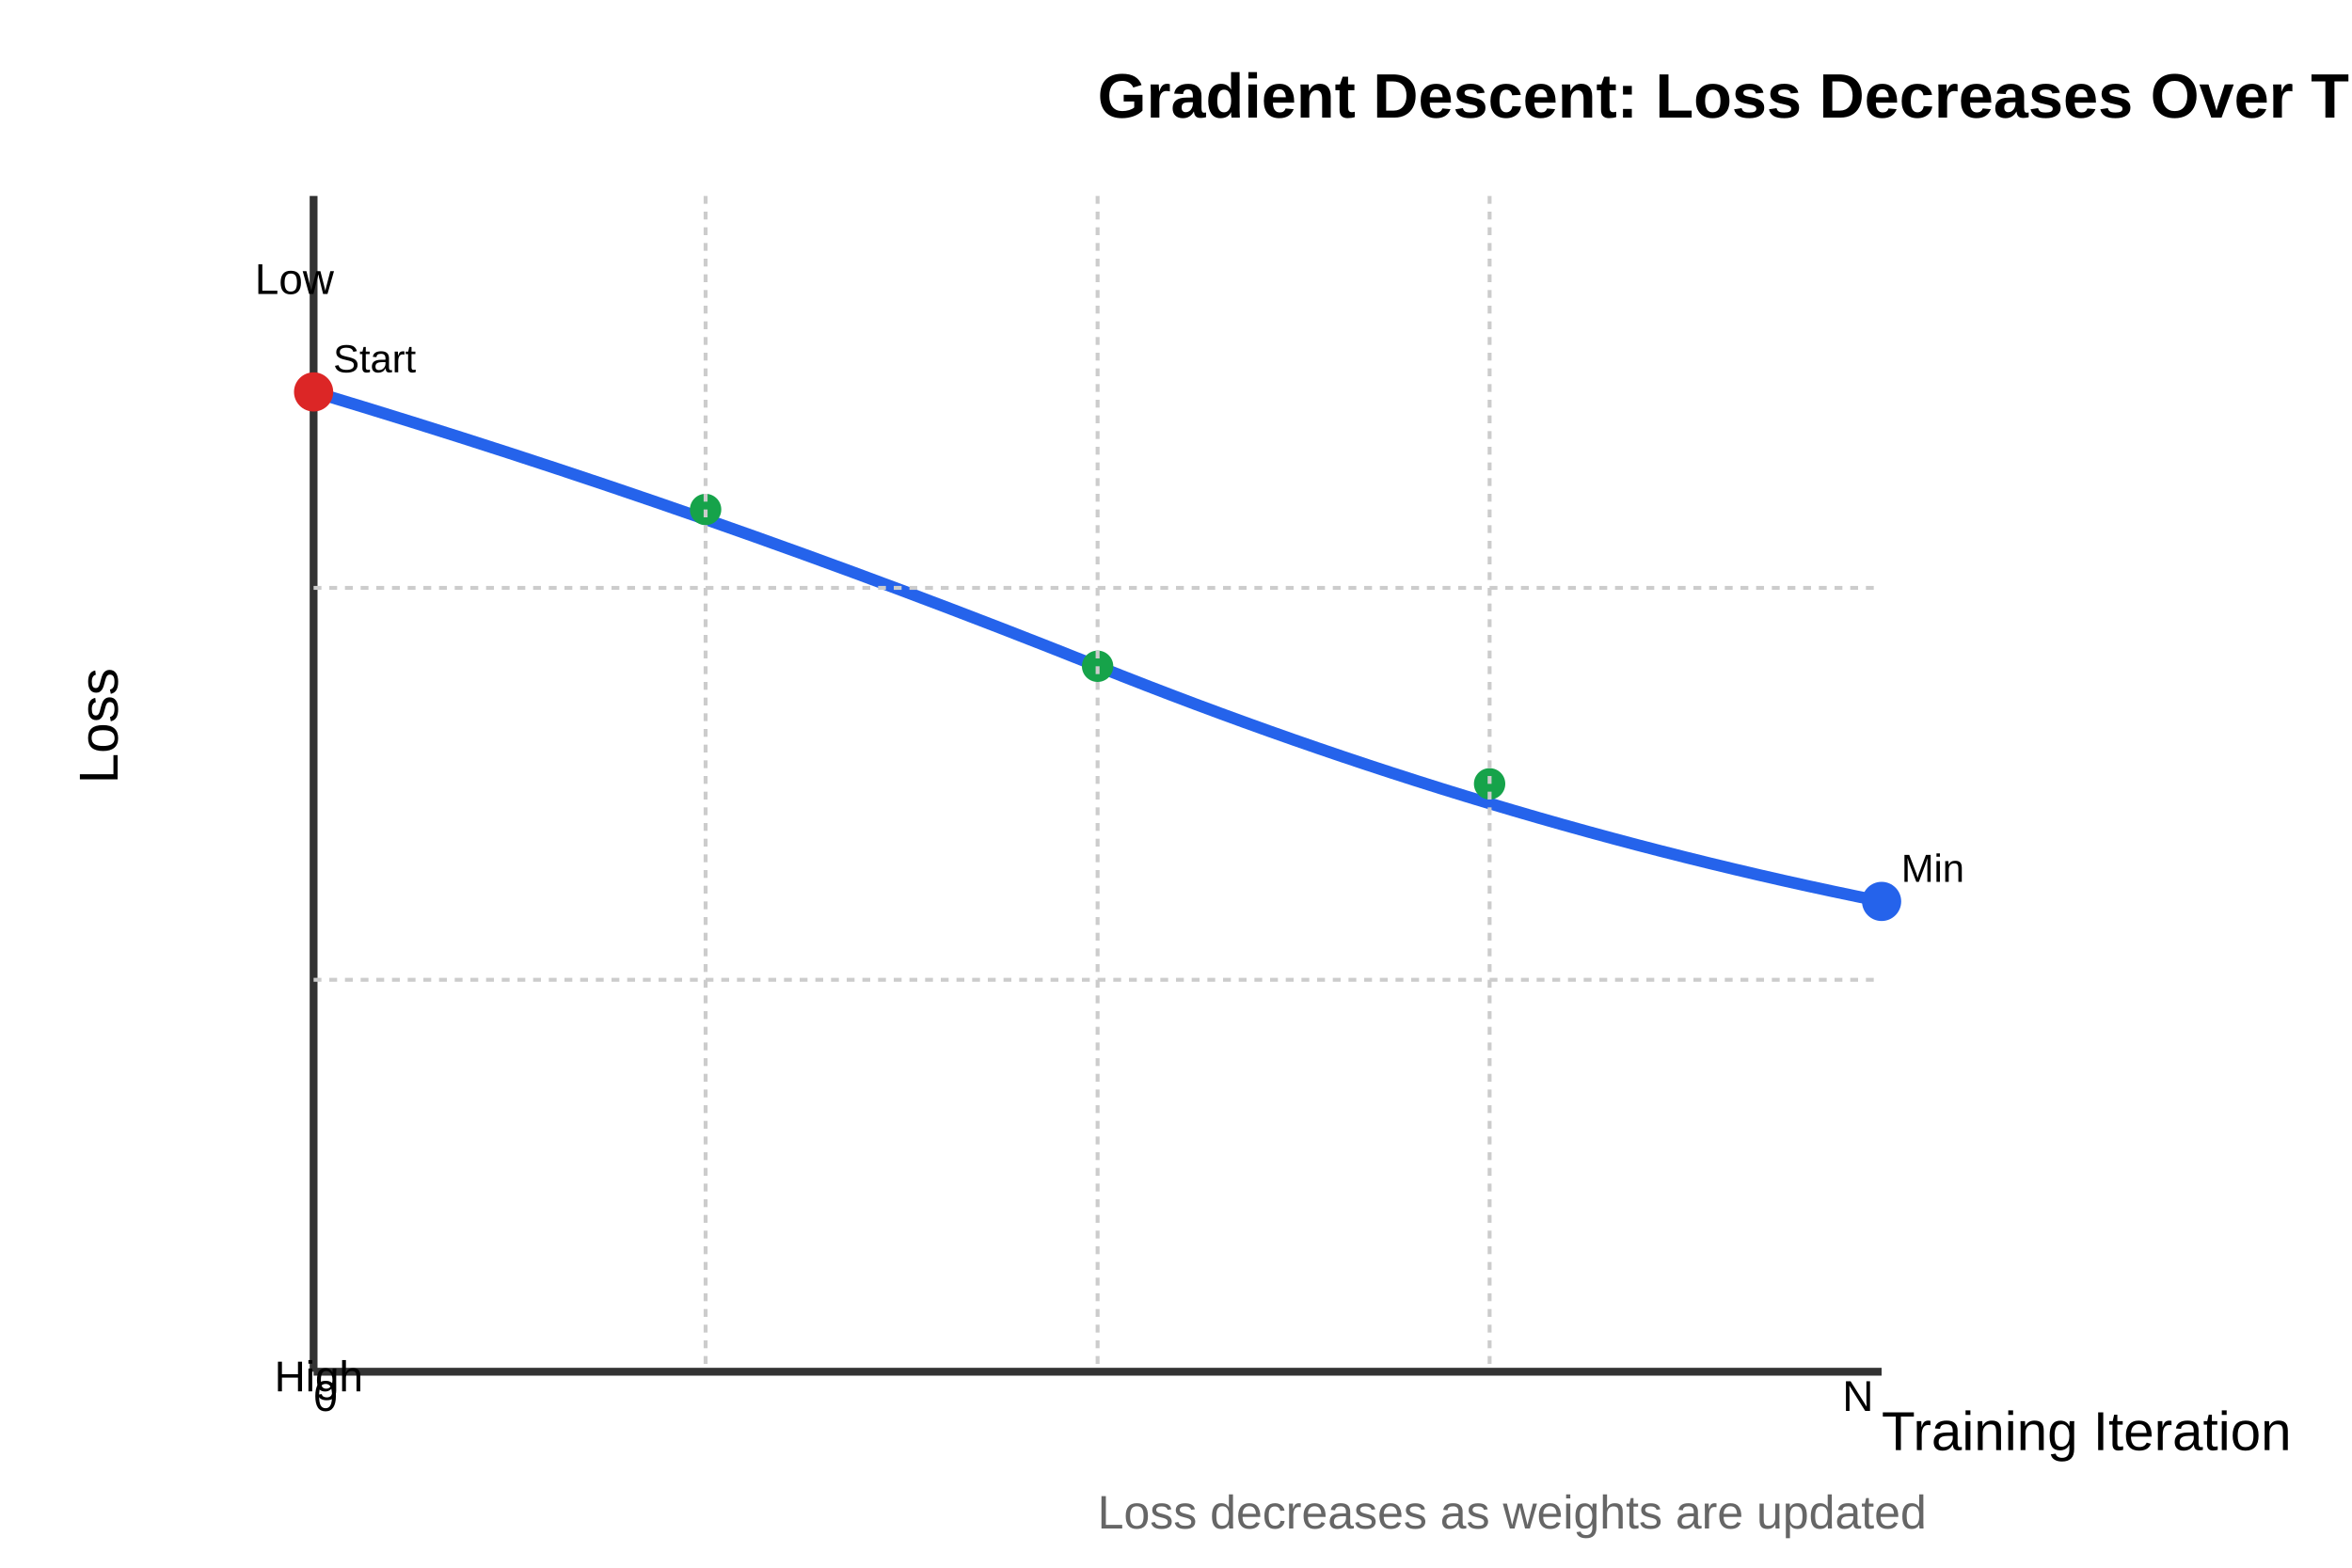
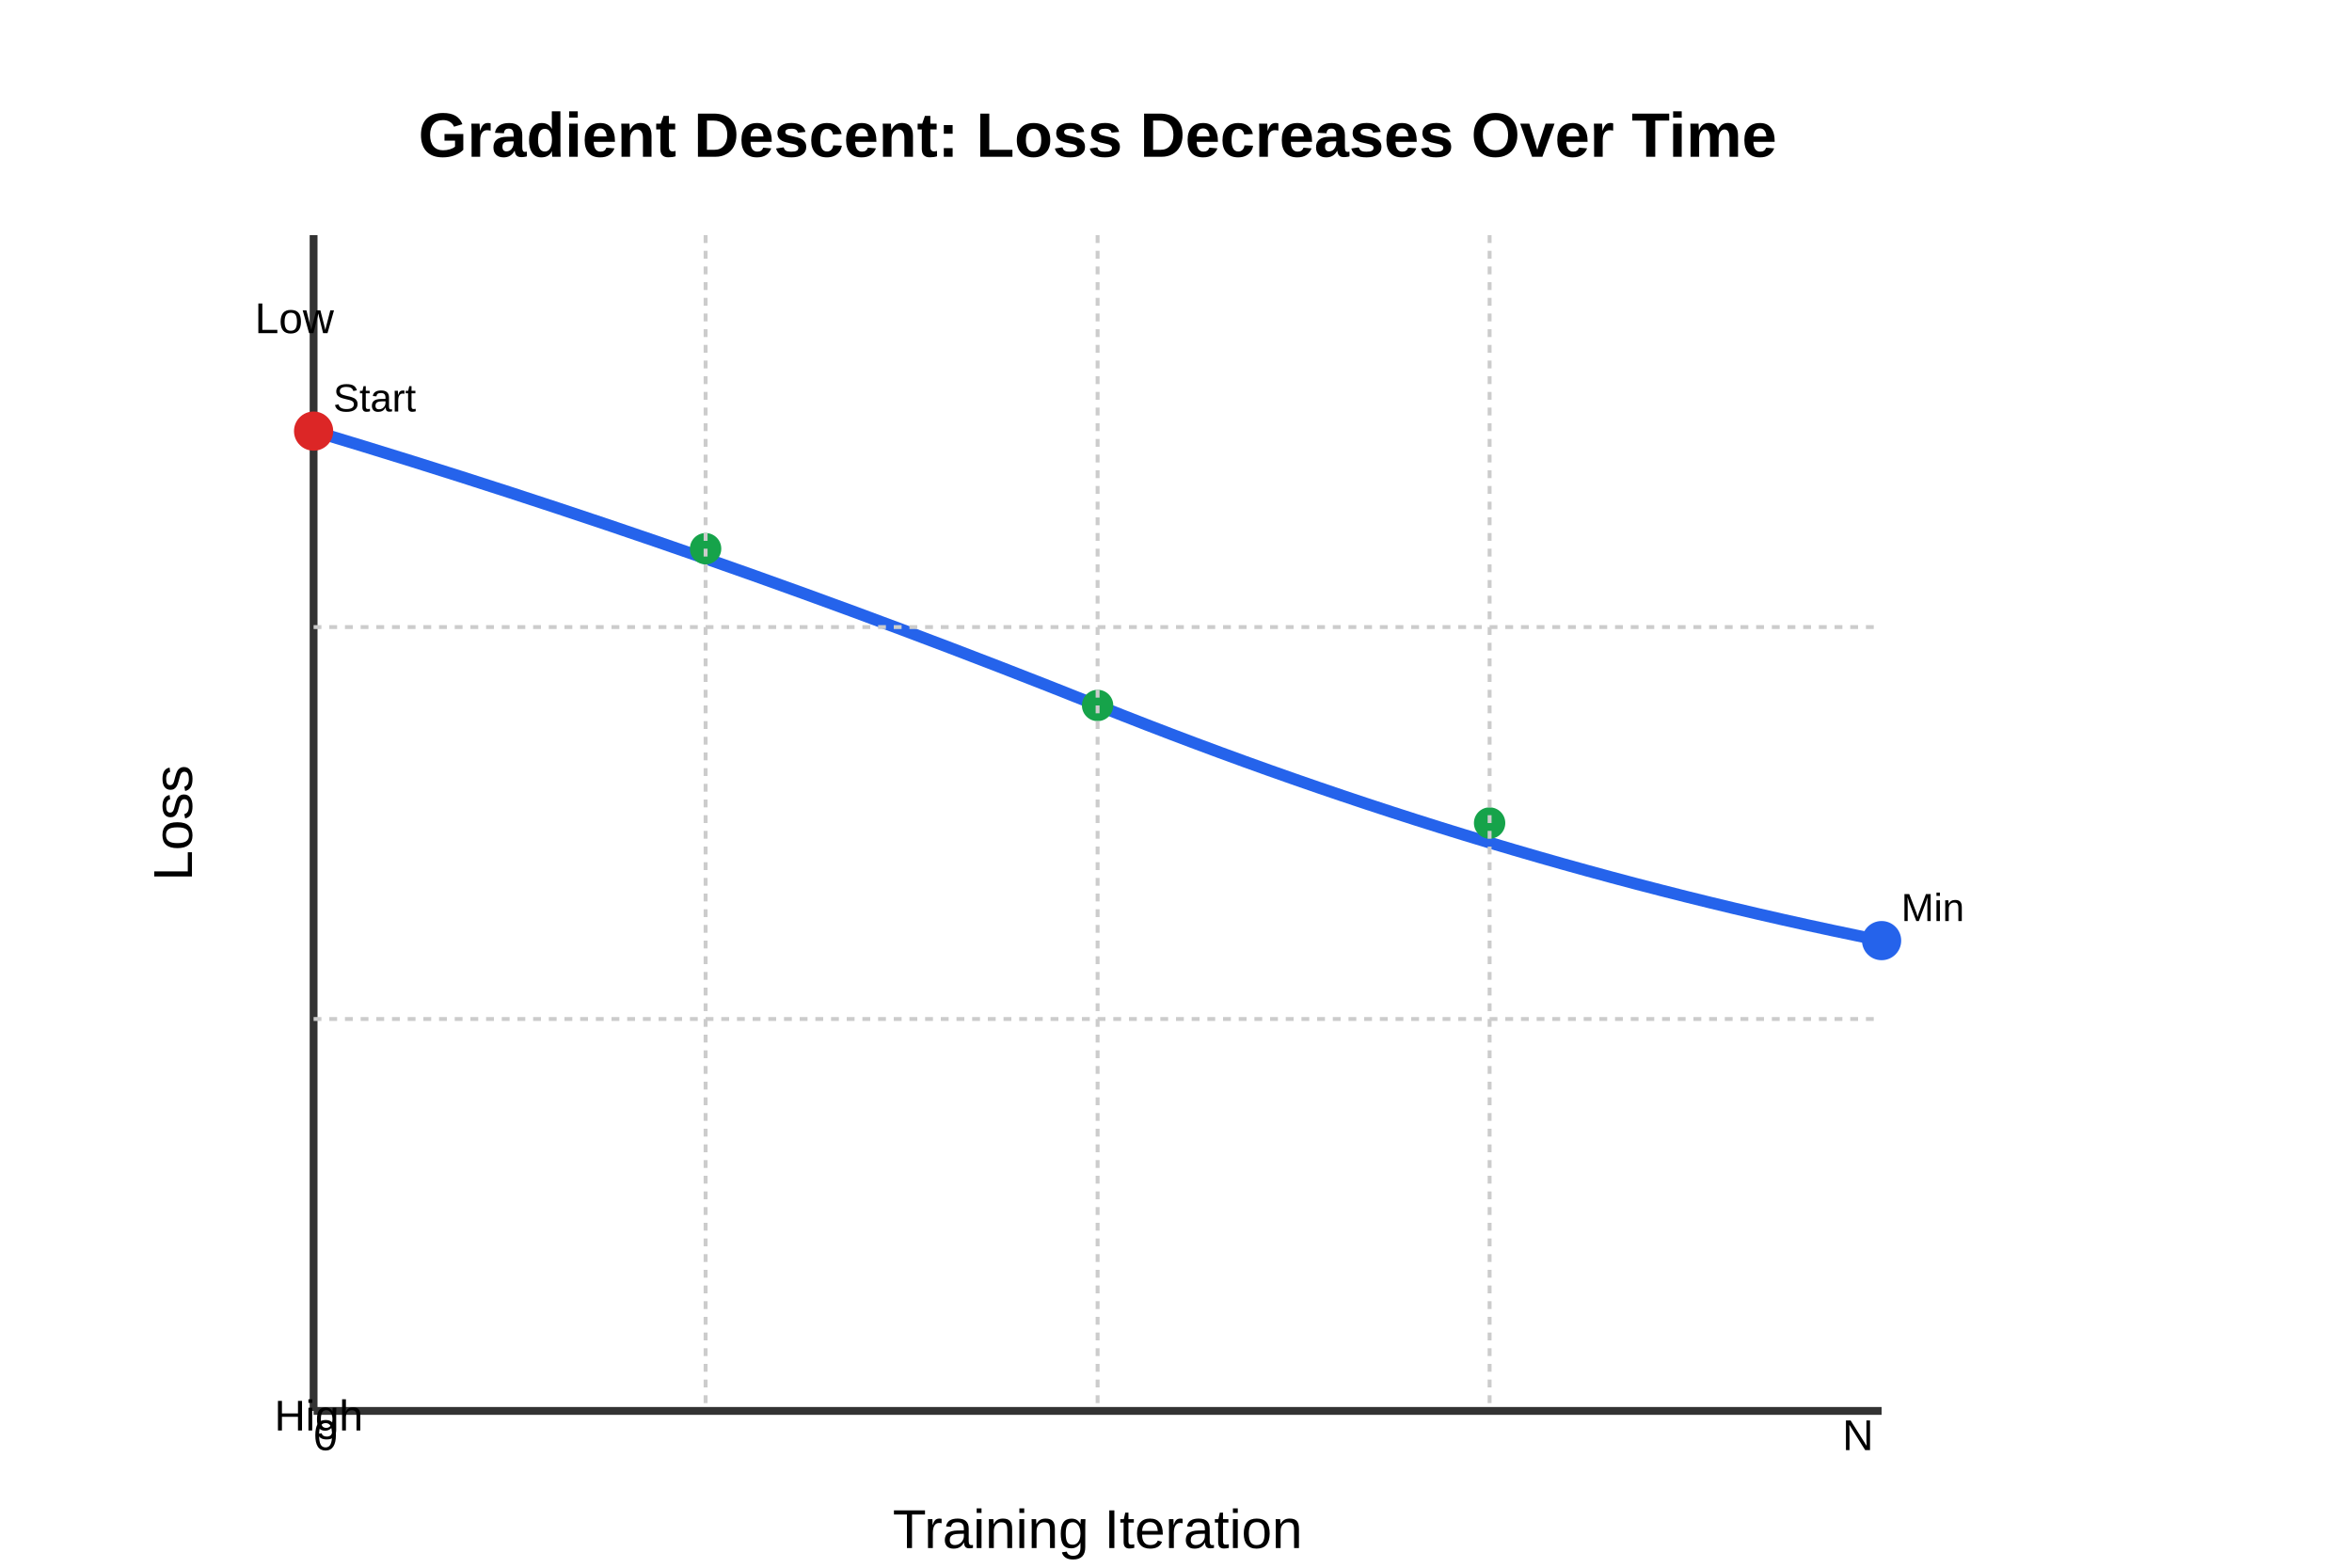
<svg xmlns="http://www.w3.org/2000/svg" width="600" height="400">
-   <g transform="translate(80, 50)">
-     <text x="200" y="-20" font-family="Arial" font-size="16" font-weight="bold">Gradient Descent: Loss Decreases Over Time</text>
+   <g transform="translate(80, 60)">
+     <text x="200" y="-20" font-family="Arial" font-size="16" font-weight="bold" text-anchor="middle">Gradient Descent: Loss Decreases Over Time</text>
    <line x1="0" y1="300" x2="400" y2="300" stroke="#333" stroke-width="2" />
    <line x1="0" y1="300" x2="0" y2="0" stroke="#333" stroke-width="2" />
-     <text x="400" y="320" font-family="Arial" font-size="14">Training Iteration</text>
-     <text x="-50" y="150" font-family="Arial" font-size="14" transform="rotate(-90, -50, 150)">Loss</text>
+     <text x="200" y="335" font-family="Arial" font-size="14" text-anchor="middle">Training Iteration</text>
+     <text x="-35" y="150" font-family="Arial" font-size="14" text-anchor="middle" dominant-baseline="middle" transform="rotate(-90, -35, 150)">Loss</text>
    <path d="M 0,50 Q 100,80 200,120 T 400,180" stroke="#2563eb" stroke-width="3" fill="none" />
    <circle cx="0" cy="50" r="5" fill="#dc2626" />
    <text x="5" y="45" font-family="Arial" font-size="10">Start</text>
    <circle cx="100" cy="80" r="4" fill="#16a34a" />
    <circle cx="200" cy="120" r="4" fill="#16a34a" />
    <circle cx="300" cy="150" r="4" fill="#16a34a" />
    <circle cx="400" cy="180" r="5" fill="#2563eb" />
    <text x="405" y="175" font-family="Arial" font-size="10">Min</text>
    <line x1="100" y1="0" x2="100" y2="300" stroke="#ccc" stroke-width="1" stroke-dasharray="2,2" />
    <line x1="200" y1="0" x2="200" y2="300" stroke="#ccc" stroke-width="1" stroke-dasharray="2,2" />
    <line x1="300" y1="0" x2="300" y2="300" stroke="#ccc" stroke-width="1" stroke-dasharray="2,2" />
    <line x1="0" y1="100" x2="400" y2="100" stroke="#ccc" stroke-width="1" stroke-dasharray="2,2" />
    <line x1="0" y1="200" x2="400" y2="200" stroke="#ccc" stroke-width="1" stroke-dasharray="2,2" />
    <text x="0" y="310" font-family="Arial" font-size="11">0</text>
    <text x="390" y="310" font-family="Arial" font-size="11">N</text>
    <text x="-10" y="305" font-family="Arial" font-size="11">High</text>
    <text x="-15" y="25" font-family="Arial" font-size="11">Low</text>
-     <text x="200" y="340" font-family="Arial" font-size="12" fill="#666">Loss decreases as weights are updated</text>
+     <text x="200" y="355" font-family="Arial" font-size="12" fill="#666" text-anchor="middle">Loss decreases as weights are updated</text>
  </g>
</svg>
